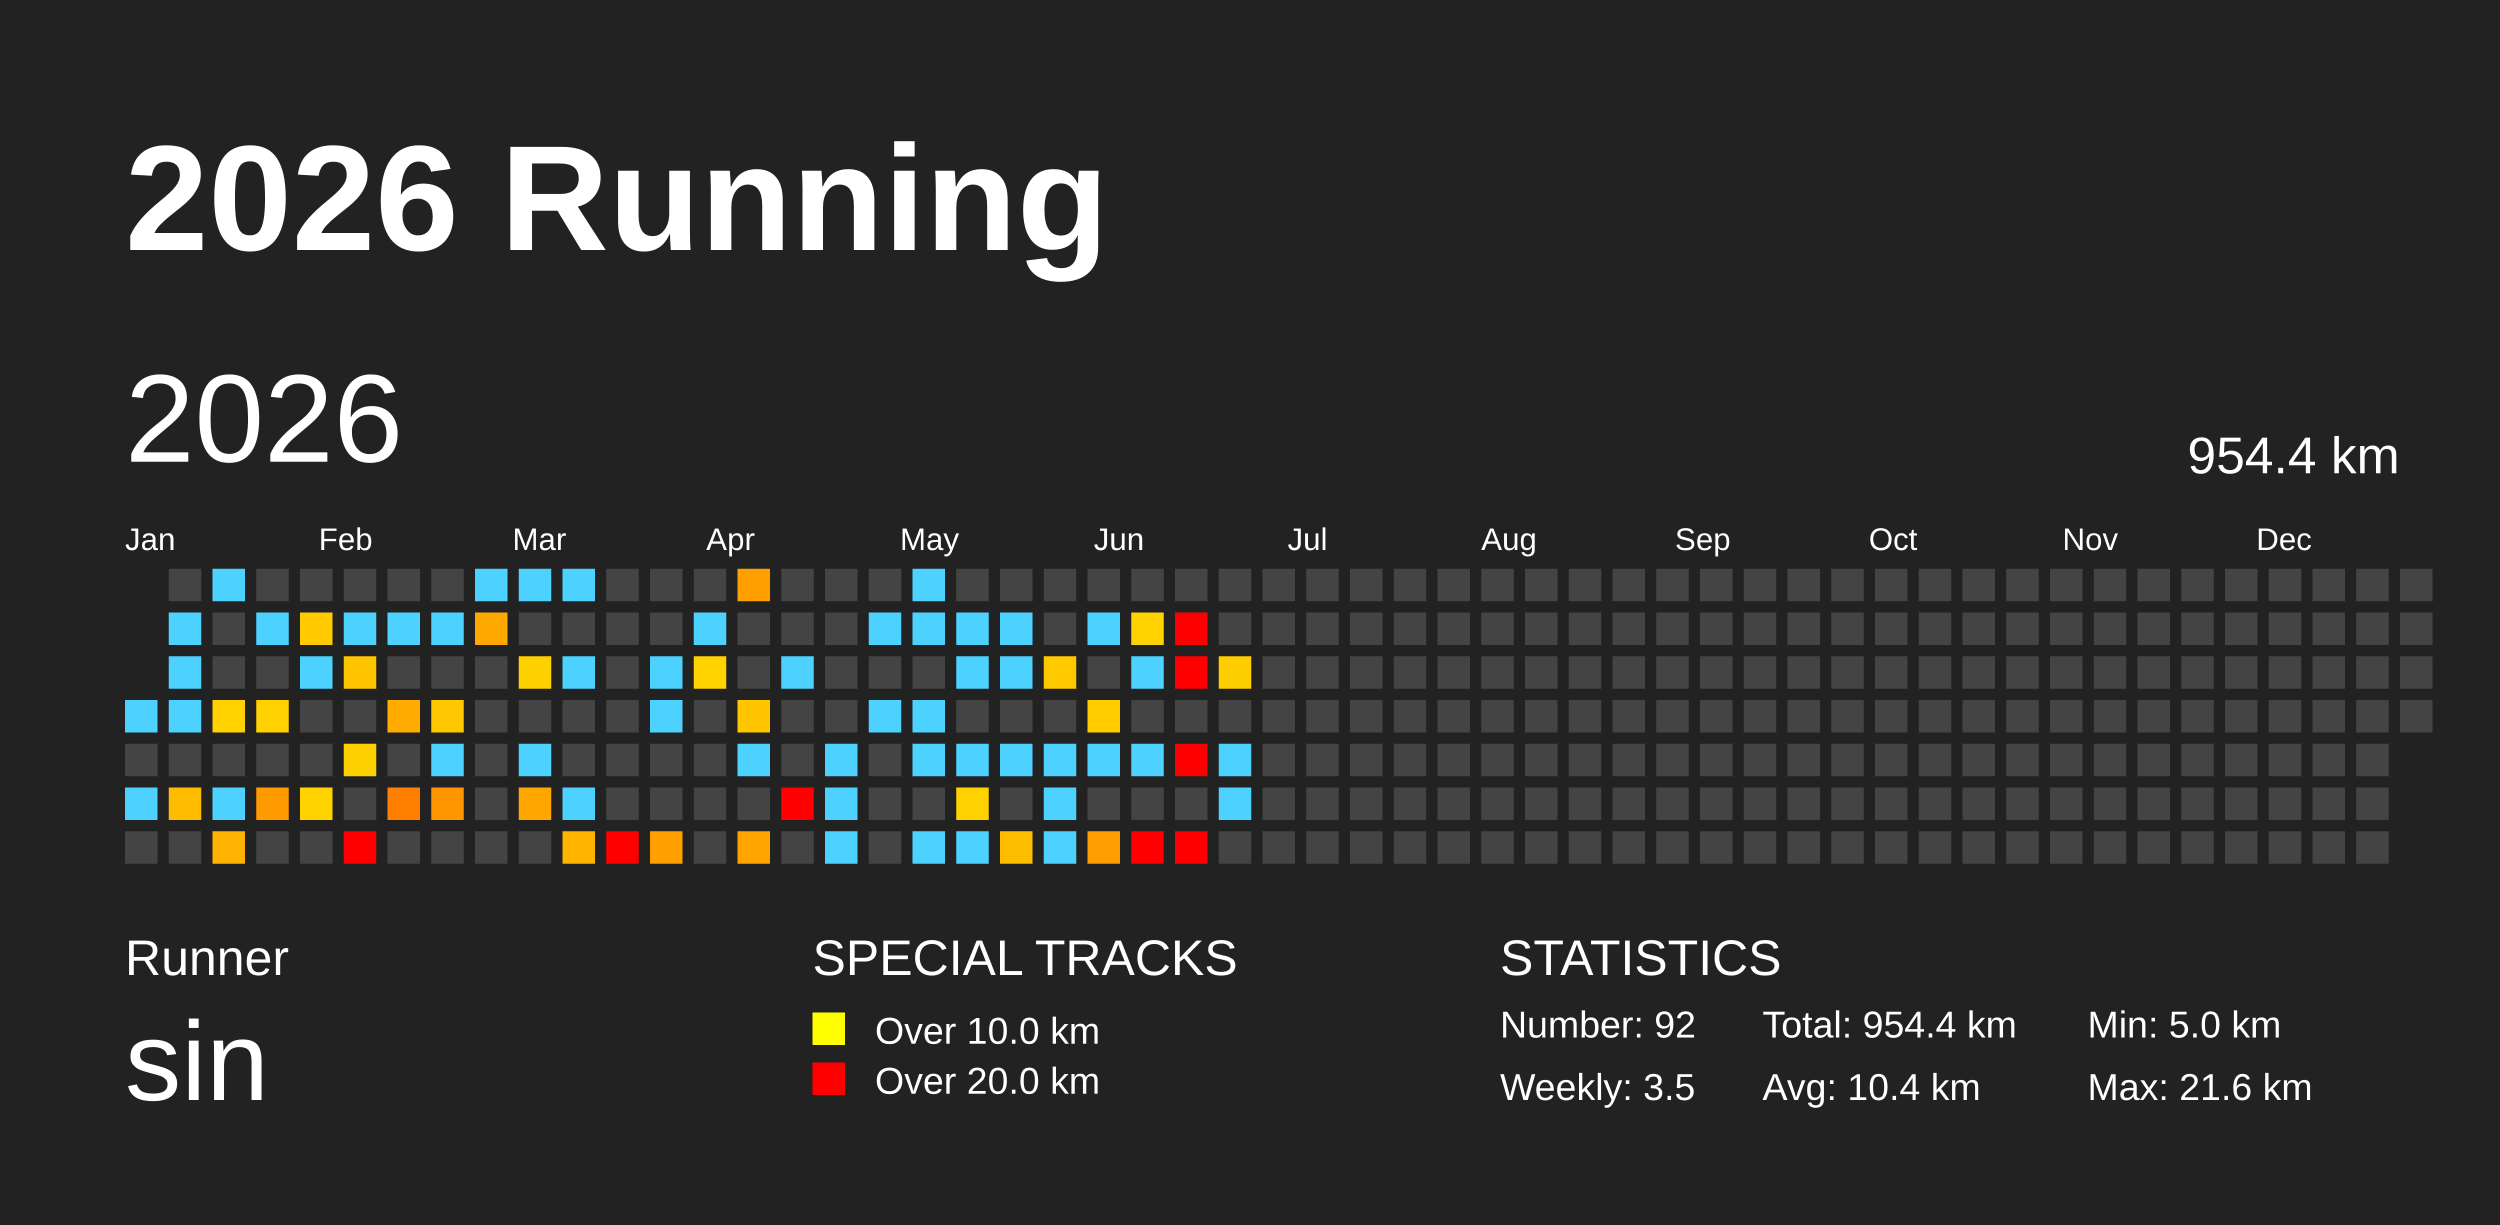
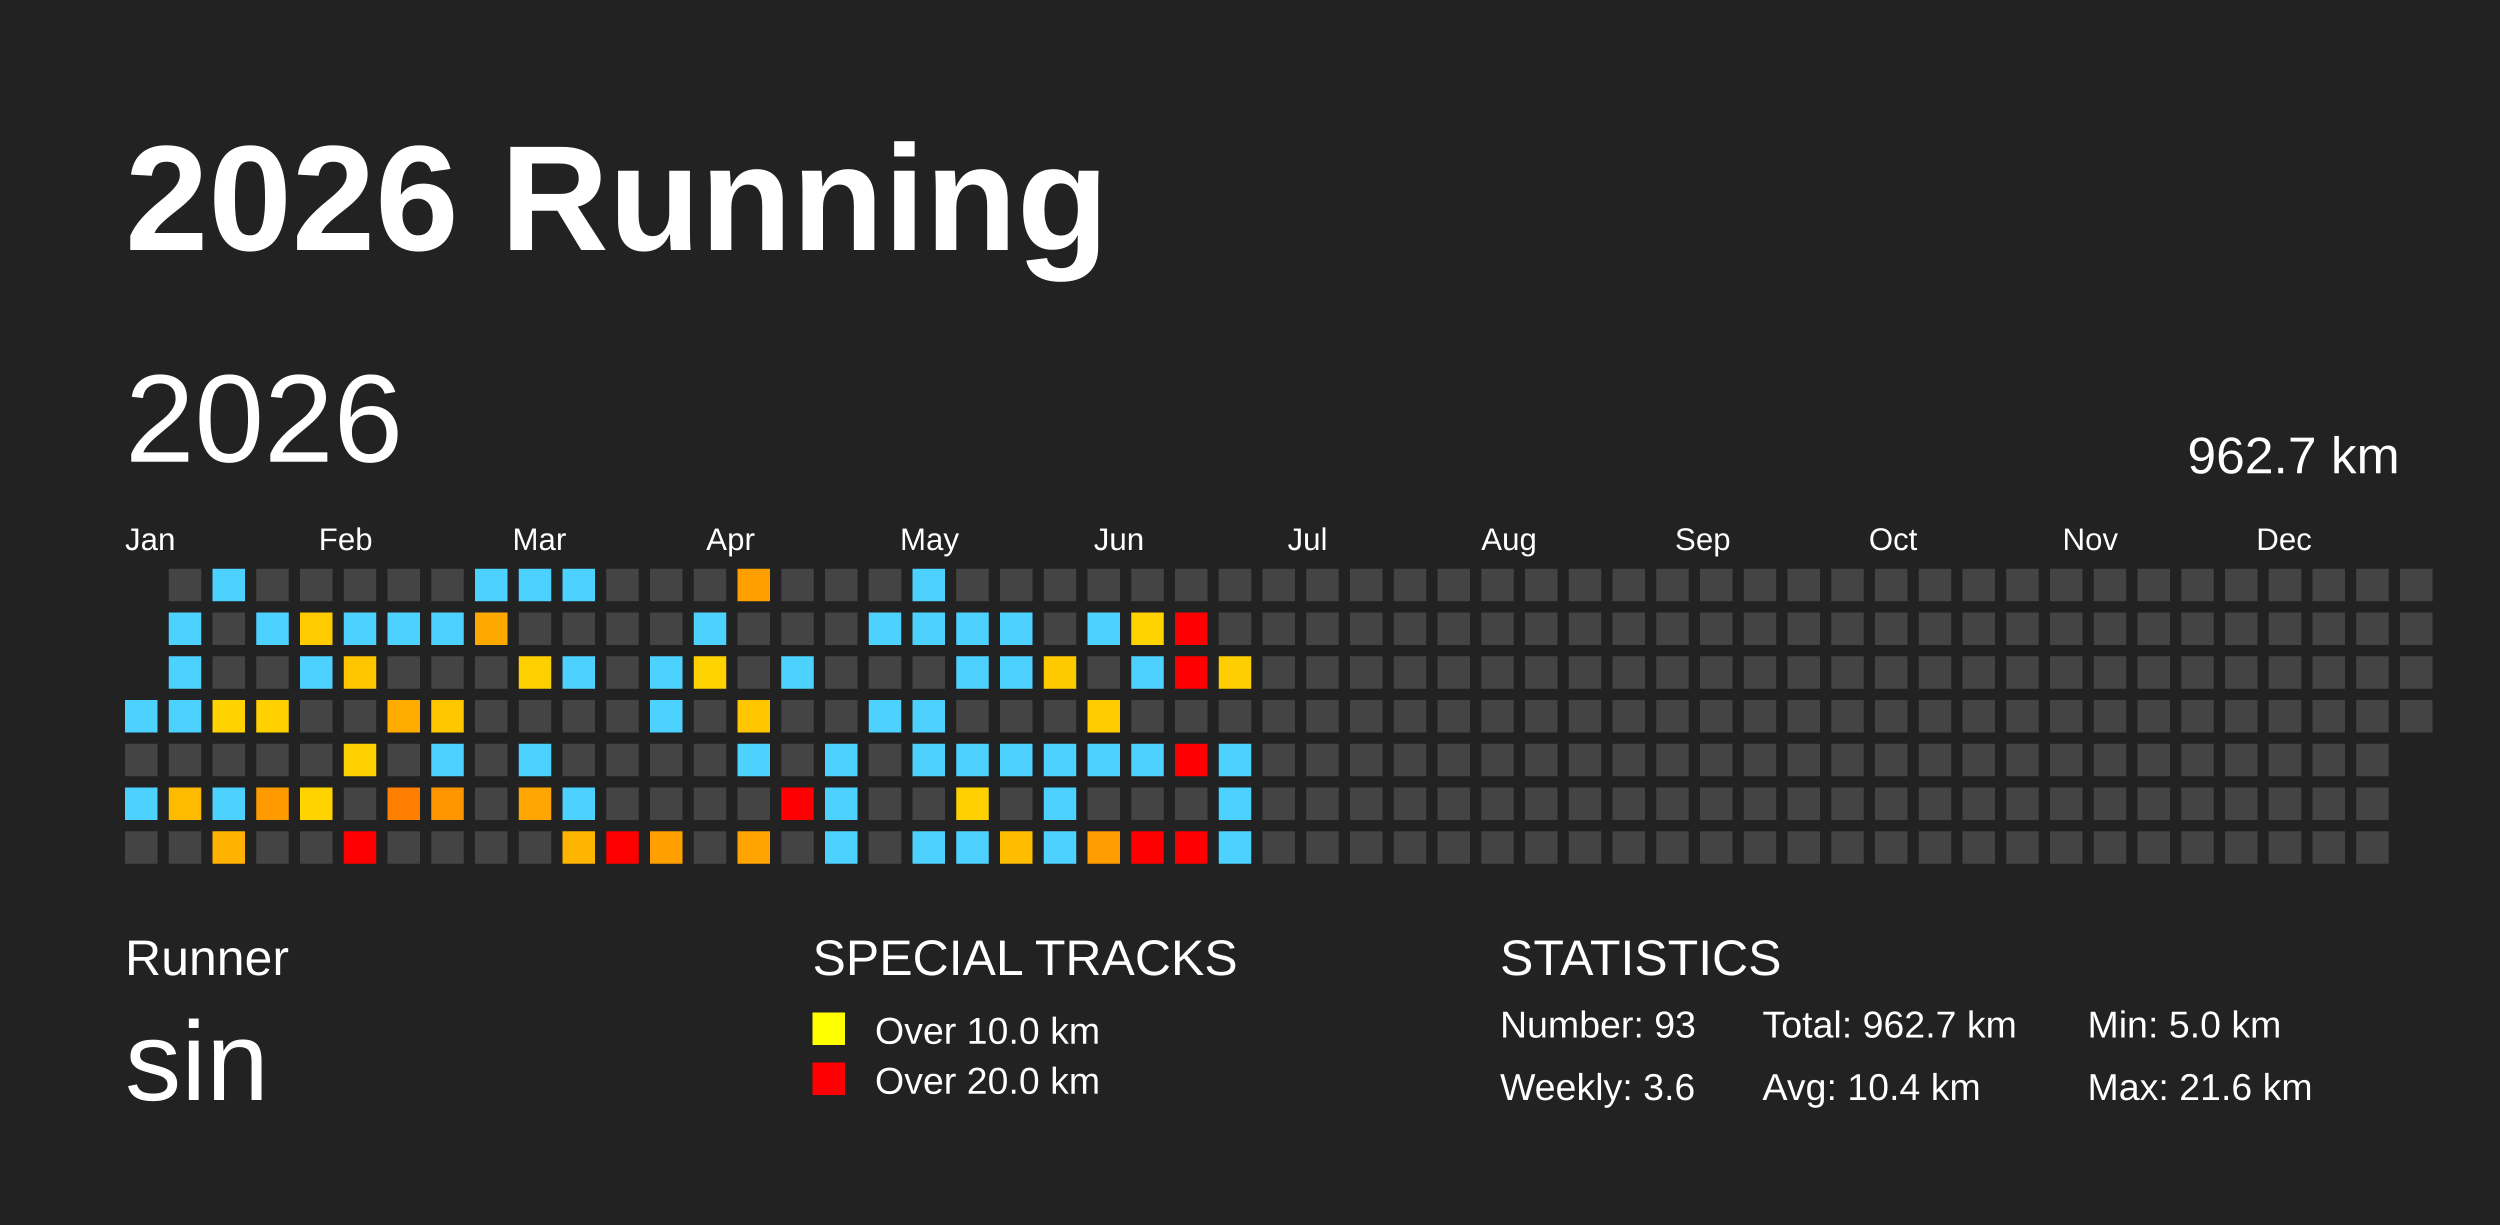
<svg xmlns="http://www.w3.org/2000/svg" baseProfile="full" height="98mm" version="1.1" viewBox="0,0,200,98" width="200mm">
  <defs />
  <rect fill="#222222" height="98" width="200" x="0" y="0" />
  <text fill="#FFFFFF" style="font-size:12px; font-family:Arial; font-weight:bold;" x="10" y="20">2026 Running</text>
  <text fill="#FFFFFF" style="font-size:4px; font-family:Arial" x="10" y="78">Runner</text>
  <text fill="#FFFFFF" style="font-size:9px; font-family:Arial" x="10" y="88">sin</text>
  <text fill="#FFFFFF" style="font-size:4px; font-family:Arial" x="65" y="78">SPECIAL TRACKS</text>
  <rect fill="yellow" height="2.6" width="2.6" x="65" y="81" />
  <text fill="#FFFFFF" style="font-size:3px; font-family:Arial" x="70" y="83.5">Over 10.0 km</text>
  <rect fill="red" height="2.6" width="2.6" x="65" y="85" />
  <text fill="#FFFFFF" style="font-size:3px; font-family:Arial" x="70" y="87.5">Over 20.0 km</text>
  <text fill="#FFFFFF" style="font-size:4px; font-family:Arial" x="120" y="78">STATISTICS</text>
-   <text fill="#FFFFFF" style="font-size:3px; font-family:Arial" x="120" y="83">Number: 92</text>
-   <text fill="#FFFFFF" style="font-size:3px; font-family:Arial" x="120" y="88">Weekly: 3.5</text>
-   <text fill="#FFFFFF" style="font-size:3px; font-family:Arial" x="141" y="83">Total: 954.4 km</text>
+   <text fill="#FFFFFF" style="font-size:3px; font-family:Arial" x="120" y="83">Number: 93</text>
+   <text fill="#FFFFFF" style="font-size:3px; font-family:Arial" x="120" y="88">Weekly: 3.6</text>
+   <text fill="#FFFFFF" style="font-size:3px; font-family:Arial" x="141" y="83">Total: 962.7 km</text>
  <text fill="#FFFFFF" style="font-size:3px; font-family:Arial" x="141" y="88">Avg: 10.4 km</text>
  <text fill="#FFFFFF" style="font-size:3px; font-family:Arial" x="167" y="83">Min: 5.0 km</text>
  <text fill="#FFFFFF" style="font-size:3px; font-family:Arial" x="167" y="88">Max: 21.6 km</text>
  <text dominant-baseline="hanging" fill="#FFFFFF" style="font-size:10.0px; font-family:Arial;" x="10" y="30">2026</text>
-   <text dominant-baseline="hanging" fill="#FFFFFF" style="font-size:4.125px; font-family:Arial;" x="175" y="35">954.4 km</text>
+   <text dominant-baseline="hanging" fill="#FFFFFF" style="font-size:4.125px; font-family:Arial;" x="175" y="35">962.7 km</text>
  <text fill="#FFFFFF" style="font-size:2.5px; font-family:Arial" x="10.0" y="44">Jan</text>
  <text fill="#FFFFFF" style="font-size:2.5px; font-family:Arial" x="25.5" y="44">Feb</text>
  <text fill="#FFFFFF" style="font-size:2.5px; font-family:Arial" x="41.0" y="44">Mar</text>
  <text fill="#FFFFFF" style="font-size:2.5px; font-family:Arial" x="56.5" y="44">Apr</text>
  <text fill="#FFFFFF" style="font-size:2.5px; font-family:Arial" x="72.0" y="44">May</text>
  <text fill="#FFFFFF" style="font-size:2.5px; font-family:Arial" x="87.5" y="44">Jun</text>
  <text fill="#FFFFFF" style="font-size:2.5px; font-family:Arial" x="103.0" y="44">Jul</text>
  <text fill="#FFFFFF" style="font-size:2.5px; font-family:Arial" x="118.5" y="44">Aug</text>
  <text fill="#FFFFFF" style="font-size:2.5px; font-family:Arial" x="134.0" y="44">Sep</text>
  <text fill="#FFFFFF" style="font-size:2.5px; font-family:Arial" x="149.5" y="44">Oct</text>
  <text fill="#FFFFFF" style="font-size:2.5px; font-family:Arial" x="165.0" y="44">Nov</text>
  <text fill="#FFFFFF" style="font-size:2.5px; font-family:Arial" x="180.5" y="44">Dec</text>
  <rect fill="#4dd2ff" height="2.6" width="2.6" x="10.0" y="56.0" />
  <rect fill="#444444" height="2.6" width="2.6" x="10.0" y="59.5" />
  <rect fill="#4dd2ff" height="2.6" width="2.6" x="10.0" y="63.0" />
  <rect fill="#444444" height="2.6" width="2.6" x="10.0" y="66.5" />
  <rect fill="#444444" height="2.6" width="2.6" x="13.5" y="45.5" />
  <rect fill="#4dd2ff" height="2.6" width="2.6" x="13.5" y="49.0" />
  <rect fill="#4dd2ff" height="2.6" width="2.6" x="13.5" y="52.5" />
  <rect fill="#4dd2ff" height="2.6" width="2.6" x="13.5" y="56.0" />
  <rect fill="#444444" height="2.6" width="2.6" x="13.5" y="59.5" />
  <rect fill="#ffbb00" height="2.6" width="2.6" x="13.5" y="63.0" />
  <rect fill="#444444" height="2.6" width="2.6" x="13.5" y="66.5" />
  <rect fill="#4dd2ff" height="2.6" width="2.6" x="17.0" y="45.5" />
  <rect fill="#444444" height="2.6" width="2.6" x="17.0" y="49.0" />
  <rect fill="#444444" height="2.6" width="2.6" x="17.0" y="52.5" />
  <rect fill="#ffd200" height="2.6" width="2.6" x="17.0" y="56.0" />
  <rect fill="#444444" height="2.6" width="2.6" x="17.0" y="59.5" />
  <rect fill="#4dd2ff" height="2.6" width="2.6" x="17.0" y="63.0" />
  <rect fill="#ffb200" height="2.6" width="2.6" x="17.0" y="66.5" />
  <rect fill="#444444" height="2.6" width="2.6" x="20.5" y="45.5" />
  <rect fill="#4dd2ff" height="2.6" width="2.6" x="20.5" y="49.0" />
  <rect fill="#444444" height="2.6" width="2.6" x="20.5" y="52.5" />
  <rect fill="#ffd100" height="2.6" width="2.6" x="20.5" y="56.0" />
  <rect fill="#444444" height="2.6" width="2.6" x="20.5" y="59.5" />
  <rect fill="#ff9b00" height="2.6" width="2.6" x="20.5" y="63.0" />
  <rect fill="#444444" height="2.6" width="2.6" x="20.5" y="66.5" />
  <rect fill="#444444" height="2.6" width="2.6" x="24.0" y="45.5" />
  <rect fill="#ffcb00" height="2.6" width="2.6" x="24.0" y="49.0" />
  <rect fill="#4dd2ff" height="2.6" width="2.6" x="24.0" y="52.5" />
  <rect fill="#444444" height="2.6" width="2.6" x="24.0" y="56.0" />
  <rect fill="#444444" height="2.6" width="2.6" x="24.0" y="59.5" />
  <rect fill="#ffd300" height="2.6" width="2.6" x="24.0" y="63.0" />
  <rect fill="#444444" height="2.6" width="2.6" x="24.0" y="66.5" />
  <rect fill="#444444" height="2.6" width="2.6" x="27.5" y="45.5" />
  <rect fill="#4dd2ff" height="2.6" width="2.6" x="27.5" y="49.0" />
  <rect fill="#ffc600" height="2.6" width="2.6" x="27.5" y="52.5" />
  <rect fill="#444444" height="2.6" width="2.6" x="27.5" y="56.0" />
  <rect fill="#ffd000" height="2.6" width="2.6" x="27.5" y="59.5" />
  <rect fill="#444444" height="2.6" width="2.6" x="27.5" y="63.0" />
  <rect fill="red" height="2.6" width="2.6" x="27.5" y="66.5" />
  <rect fill="#444444" height="2.6" width="2.6" x="31.0" y="45.5" />
  <rect fill="#4dd2ff" height="2.6" width="2.6" x="31.0" y="49.0" />
  <rect fill="#444444" height="2.6" width="2.6" x="31.0" y="52.5" />
  <rect fill="#ffab00" height="2.6" width="2.6" x="31.0" y="56.0" />
  <rect fill="#444444" height="2.6" width="2.6" x="31.0" y="59.5" />
  <rect fill="#ff8000" height="2.6" width="2.6" x="31.0" y="63.0" />
  <rect fill="#444444" height="2.6" width="2.6" x="31.0" y="66.5" />
  <rect fill="#444444" height="2.6" width="2.6" x="34.5" y="45.5" />
  <rect fill="#4dd2ff" height="2.6" width="2.6" x="34.5" y="49.0" />
  <rect fill="#444444" height="2.6" width="2.6" x="34.5" y="52.5" />
  <rect fill="#ffc700" height="2.6" width="2.6" x="34.5" y="56.0" />
  <rect fill="#4dd2ff" height="2.6" width="2.6" x="34.5" y="59.5" />
  <rect fill="#ff9500" height="2.6" width="2.6" x="34.5" y="63.0" />
  <rect fill="#444444" height="2.6" width="2.6" x="34.5" y="66.5" />
  <rect fill="#4dd2ff" height="2.6" width="2.6" x="38.0" y="45.5" />
  <rect fill="#ffa800" height="2.6" width="2.6" x="38.0" y="49.0" />
  <rect fill="#444444" height="2.6" width="2.6" x="38.0" y="52.5" />
  <rect fill="#444444" height="2.6" width="2.6" x="38.0" y="56.0" />
  <rect fill="#444444" height="2.6" width="2.6" x="38.0" y="59.5" />
  <rect fill="#444444" height="2.6" width="2.6" x="38.0" y="63.0" />
  <rect fill="#444444" height="2.6" width="2.6" x="38.0" y="66.5" />
  <rect fill="#4dd2ff" height="2.6" width="2.6" x="41.5" y="45.5" />
  <rect fill="#444444" height="2.6" width="2.6" x="41.5" y="49.0" />
  <rect fill="#ffd000" height="2.6" width="2.6" x="41.5" y="52.5" />
  <rect fill="#444444" height="2.6" width="2.6" x="41.5" y="56.0" />
  <rect fill="#4dd2ff" height="2.6" width="2.6" x="41.5" y="59.5" />
  <rect fill="#ffa600" height="2.6" width="2.6" x="41.5" y="63.0" />
  <rect fill="#444444" height="2.6" width="2.6" x="41.5" y="66.5" />
  <rect fill="#4dd2ff" height="2.6" width="2.6" x="45.0" y="45.5" />
  <rect fill="#444444" height="2.6" width="2.6" x="45.0" y="49.0" />
  <rect fill="#4dd2ff" height="2.6" width="2.6" x="45.0" y="52.5" />
  <rect fill="#444444" height="2.6" width="2.6" x="45.0" y="56.0" />
  <rect fill="#444444" height="2.6" width="2.6" x="45.0" y="59.5" />
  <rect fill="#4dd2ff" height="2.6" width="2.6" x="45.0" y="63.0" />
  <rect fill="#ffb400" height="2.6" width="2.6" x="45.0" y="66.5" />
  <rect fill="#444444" height="2.6" width="2.6" x="48.5" y="45.5" />
  <rect fill="#444444" height="2.6" width="2.6" x="48.5" y="49.0" />
  <rect fill="#444444" height="2.6" width="2.6" x="48.5" y="52.5" />
  <rect fill="#444444" height="2.6" width="2.6" x="48.5" y="56.0" />
  <rect fill="#444444" height="2.6" width="2.6" x="48.5" y="59.5" />
  <rect fill="#444444" height="2.6" width="2.6" x="48.5" y="63.0" />
  <rect fill="red" height="2.6" width="2.6" x="48.5" y="66.5" />
  <rect fill="#444444" height="2.6" width="2.6" x="52.0" y="45.5" />
  <rect fill="#444444" height="2.6" width="2.6" x="52.0" y="49.0" />
  <rect fill="#4dd2ff" height="2.6" width="2.6" x="52.0" y="52.5" />
  <rect fill="#4dd2ff" height="2.6" width="2.6" x="52.0" y="56.0" />
  <rect fill="#444444" height="2.6" width="2.6" x="52.0" y="59.5" />
  <rect fill="#444444" height="2.6" width="2.6" x="52.0" y="63.0" />
  <rect fill="#ff9f00" height="2.6" width="2.6" x="52.0" y="66.5" />
  <rect fill="#444444" height="2.6" width="2.6" x="55.5" y="45.5" />
  <rect fill="#4dd2ff" height="2.6" width="2.6" x="55.5" y="49.0" />
  <rect fill="#ffd300" height="2.6" width="2.6" x="55.5" y="52.5" />
  <rect fill="#444444" height="2.6" width="2.6" x="55.5" y="56.0" />
  <rect fill="#444444" height="2.6" width="2.6" x="55.5" y="59.5" />
  <rect fill="#444444" height="2.6" width="2.6" x="55.5" y="63.0" />
  <rect fill="#444444" height="2.6" width="2.6" x="55.5" y="66.5" />
  <rect fill="#ff9f00" height="2.6" width="2.6" x="59.0" y="45.5" />
  <rect fill="#444444" height="2.6" width="2.6" x="59.0" y="49.0" />
  <rect fill="#444444" height="2.6" width="2.6" x="59.0" y="52.5" />
  <rect fill="#ffc600" height="2.6" width="2.6" x="59.0" y="56.0" />
  <rect fill="#4dd2ff" height="2.6" width="2.6" x="59.0" y="59.5" />
  <rect fill="#444444" height="2.6" width="2.6" x="59.0" y="63.0" />
  <rect fill="#ffa400" height="2.6" width="2.6" x="59.0" y="66.5" />
  <rect fill="#444444" height="2.6" width="2.6" x="62.5" y="45.5" />
  <rect fill="#444444" height="2.6" width="2.6" x="62.5" y="49.0" />
  <rect fill="#4dd2ff" height="2.6" width="2.6" x="62.5" y="52.5" />
  <rect fill="#444444" height="2.6" width="2.6" x="62.5" y="56.0" />
  <rect fill="#444444" height="2.6" width="2.6" x="62.5" y="59.5" />
  <rect fill="red" height="2.6" width="2.6" x="62.5" y="63.0" />
  <rect fill="#444444" height="2.6" width="2.6" x="62.5" y="66.5" />
  <rect fill="#444444" height="2.6" width="2.6" x="66.0" y="45.5" />
  <rect fill="#444444" height="2.6" width="2.6" x="66.0" y="49.0" />
  <rect fill="#444444" height="2.6" width="2.6" x="66.0" y="52.5" />
  <rect fill="#444444" height="2.6" width="2.6" x="66.0" y="56.0" />
  <rect fill="#4dd2ff" height="2.6" width="2.6" x="66.0" y="59.5" />
  <rect fill="#4dd2ff" height="2.6" width="2.6" x="66.0" y="63.0" />
  <rect fill="#4dd2ff" height="2.6" width="2.6" x="66.0" y="66.5" />
  <rect fill="#444444" height="2.6" width="2.6" x="69.5" y="45.5" />
  <rect fill="#4dd2ff" height="2.6" width="2.6" x="69.5" y="49.0" />
  <rect fill="#444444" height="2.6" width="2.6" x="69.5" y="52.5" />
  <rect fill="#4dd2ff" height="2.6" width="2.6" x="69.5" y="56.0" />
  <rect fill="#444444" height="2.6" width="2.6" x="69.5" y="59.5" />
  <rect fill="#444444" height="2.6" width="2.6" x="69.5" y="63.0" />
  <rect fill="#444444" height="2.6" width="2.6" x="69.5" y="66.5" />
  <rect fill="#4dd2ff" height="2.6" width="2.6" x="73.0" y="45.5" />
  <rect fill="#4dd2ff" height="2.6" width="2.6" x="73.0" y="49.0" />
  <rect fill="#444444" height="2.6" width="2.6" x="73.0" y="52.5" />
  <rect fill="#4dd2ff" height="2.6" width="2.6" x="73.0" y="56.0" />
  <rect fill="#4dd2ff" height="2.6" width="2.6" x="73.0" y="59.5" />
  <rect fill="#444444" height="2.6" width="2.6" x="73.0" y="63.0" />
  <rect fill="#4dd2ff" height="2.6" width="2.6" x="73.0" y="66.5" />
  <rect fill="#444444" height="2.6" width="2.6" x="76.5" y="45.5" />
  <rect fill="#4dd2ff" height="2.6" width="2.6" x="76.5" y="49.0" />
  <rect fill="#4dd2ff" height="2.6" width="2.6" x="76.5" y="52.5" />
  <rect fill="#444444" height="2.6" width="2.6" x="76.5" y="56.0" />
  <rect fill="#4dd2ff" height="2.6" width="2.6" x="76.5" y="59.5" />
  <rect fill="#ffd100" height="2.6" width="2.6" x="76.5" y="63.0" />
  <rect fill="#4dd2ff" height="2.6" width="2.6" x="76.5" y="66.5" />
  <rect fill="#444444" height="2.6" width="2.6" x="80.0" y="45.5" />
  <rect fill="#4dd2ff" height="2.6" width="2.6" x="80.0" y="49.0" />
  <rect fill="#4dd2ff" height="2.6" width="2.6" x="80.0" y="52.5" />
  <rect fill="#444444" height="2.6" width="2.6" x="80.0" y="56.0" />
  <rect fill="#4dd2ff" height="2.6" width="2.6" x="80.0" y="59.5" />
  <rect fill="#444444" height="2.6" width="2.6" x="80.0" y="63.0" />
  <rect fill="#ffbd00" height="2.6" width="2.6" x="80.0" y="66.5" />
  <rect fill="#444444" height="2.6" width="2.6" x="83.5" y="45.5" />
  <rect fill="#444444" height="2.6" width="2.6" x="83.5" y="49.0" />
  <rect fill="#ffc900" height="2.6" width="2.6" x="83.5" y="52.5" />
  <rect fill="#444444" height="2.6" width="2.6" x="83.5" y="56.0" />
  <rect fill="#4dd2ff" height="2.6" width="2.6" x="83.5" y="59.5" />
  <rect fill="#4dd2ff" height="2.6" width="2.6" x="83.5" y="63.0" />
  <rect fill="#4dd2ff" height="2.6" width="2.6" x="83.5" y="66.5" />
  <rect fill="#444444" height="2.6" width="2.6" x="87.0" y="45.5" />
  <rect fill="#4dd2ff" height="2.6" width="2.6" x="87.0" y="49.0" />
  <rect fill="#444444" height="2.6" width="2.6" x="87.0" y="52.5" />
  <rect fill="#ffcc00" height="2.6" width="2.6" x="87.0" y="56.0" />
  <rect fill="#4dd2ff" height="2.6" width="2.6" x="87.0" y="59.5" />
  <rect fill="#444444" height="2.6" width="2.6" x="87.0" y="63.0" />
  <rect fill="#ff9c00" height="2.6" width="2.6" x="87.0" y="66.5" />
  <rect fill="#444444" height="2.6" width="2.6" x="90.5" y="45.5" />
  <rect fill="#ffd300" height="2.6" width="2.6" x="90.5" y="49.0" />
  <rect fill="#4dd2ff" height="2.6" width="2.6" x="90.5" y="52.5" />
  <rect fill="#444444" height="2.6" width="2.6" x="90.5" y="56.0" />
  <rect fill="#4dd2ff" height="2.6" width="2.6" x="90.5" y="59.5" />
  <rect fill="#444444" height="2.6" width="2.6" x="90.5" y="63.0" />
  <rect fill="red" height="2.6" width="2.6" x="90.5" y="66.5" />
  <rect fill="#444444" height="2.6" width="2.6" x="94.0" y="45.5" />
  <rect fill="red" height="2.6" width="2.6" x="94.0" y="49.0" />
  <rect fill="red" height="2.6" width="2.6" x="94.0" y="52.5" />
  <rect fill="#444444" height="2.6" width="2.6" x="94.0" y="56.0" />
  <rect fill="red" height="2.6" width="2.6" x="94.0" y="59.5" />
  <rect fill="#444444" height="2.6" width="2.6" x="94.0" y="63.0" />
  <rect fill="red" height="2.6" width="2.6" x="94.0" y="66.5" />
  <rect fill="#444444" height="2.6" width="2.6" x="97.5" y="45.5" />
  <rect fill="#444444" height="2.6" width="2.6" x="97.5" y="49.0" />
  <rect fill="#ffce00" height="2.6" width="2.6" x="97.5" y="52.5" />
  <rect fill="#444444" height="2.6" width="2.6" x="97.5" y="56.0" />
  <rect fill="#4dd2ff" height="2.6" width="2.6" x="97.5" y="59.5" />
  <rect fill="#4dd2ff" height="2.6" width="2.6" x="97.5" y="63.0" />
-   <rect fill="#444444" height="2.6" width="2.6" x="97.5" y="66.5" />
+   <rect fill="#4dd2ff" height="2.6" width="2.6" x="97.5" y="66.5" />
  <rect fill="#444444" height="2.6" width="2.6" x="101.0" y="45.5" />
  <rect fill="#444444" height="2.6" width="2.6" x="101.0" y="49.0" />
  <rect fill="#444444" height="2.6" width="2.6" x="101.0" y="52.5" />
  <rect fill="#444444" height="2.6" width="2.6" x="101.0" y="56.0" />
  <rect fill="#444444" height="2.6" width="2.6" x="101.0" y="59.5" />
  <rect fill="#444444" height="2.6" width="2.6" x="101.0" y="63.0" />
  <rect fill="#444444" height="2.6" width="2.6" x="101.0" y="66.5" />
  <rect fill="#444444" height="2.6" width="2.6" x="104.5" y="45.5" />
  <rect fill="#444444" height="2.6" width="2.6" x="104.5" y="49.0" />
  <rect fill="#444444" height="2.6" width="2.6" x="104.5" y="52.5" />
  <rect fill="#444444" height="2.6" width="2.6" x="104.5" y="56.0" />
  <rect fill="#444444" height="2.6" width="2.6" x="104.5" y="59.5" />
  <rect fill="#444444" height="2.6" width="2.6" x="104.5" y="63.0" />
  <rect fill="#444444" height="2.6" width="2.6" x="104.5" y="66.5" />
  <rect fill="#444444" height="2.6" width="2.6" x="108.0" y="45.5" />
  <rect fill="#444444" height="2.6" width="2.6" x="108.0" y="49.0" />
  <rect fill="#444444" height="2.6" width="2.6" x="108.0" y="52.5" />
  <rect fill="#444444" height="2.6" width="2.6" x="108.0" y="56.0" />
  <rect fill="#444444" height="2.6" width="2.6" x="108.0" y="59.5" />
  <rect fill="#444444" height="2.6" width="2.6" x="108.0" y="63.0" />
  <rect fill="#444444" height="2.6" width="2.6" x="108.0" y="66.5" />
  <rect fill="#444444" height="2.6" width="2.6" x="111.5" y="45.5" />
  <rect fill="#444444" height="2.6" width="2.6" x="111.5" y="49.0" />
  <rect fill="#444444" height="2.6" width="2.6" x="111.5" y="52.5" />
  <rect fill="#444444" height="2.6" width="2.6" x="111.5" y="56.0" />
  <rect fill="#444444" height="2.6" width="2.6" x="111.5" y="59.5" />
  <rect fill="#444444" height="2.6" width="2.6" x="111.5" y="63.0" />
  <rect fill="#444444" height="2.6" width="2.6" x="111.5" y="66.5" />
  <rect fill="#444444" height="2.6" width="2.6" x="115.0" y="45.5" />
  <rect fill="#444444" height="2.6" width="2.6" x="115.0" y="49.0" />
  <rect fill="#444444" height="2.6" width="2.6" x="115.0" y="52.5" />
  <rect fill="#444444" height="2.6" width="2.6" x="115.0" y="56.0" />
  <rect fill="#444444" height="2.6" width="2.6" x="115.0" y="59.5" />
  <rect fill="#444444" height="2.6" width="2.6" x="115.0" y="63.0" />
  <rect fill="#444444" height="2.6" width="2.6" x="115.0" y="66.5" />
  <rect fill="#444444" height="2.6" width="2.6" x="118.5" y="45.5" />
  <rect fill="#444444" height="2.6" width="2.6" x="118.5" y="49.0" />
  <rect fill="#444444" height="2.6" width="2.6" x="118.5" y="52.5" />
  <rect fill="#444444" height="2.6" width="2.6" x="118.5" y="56.0" />
  <rect fill="#444444" height="2.6" width="2.6" x="118.5" y="59.5" />
  <rect fill="#444444" height="2.6" width="2.6" x="118.5" y="63.0" />
  <rect fill="#444444" height="2.6" width="2.6" x="118.5" y="66.5" />
  <rect fill="#444444" height="2.6" width="2.6" x="122.0" y="45.5" />
  <rect fill="#444444" height="2.6" width="2.6" x="122.0" y="49.0" />
  <rect fill="#444444" height="2.6" width="2.6" x="122.0" y="52.5" />
  <rect fill="#444444" height="2.6" width="2.6" x="122.0" y="56.0" />
  <rect fill="#444444" height="2.6" width="2.6" x="122.0" y="59.5" />
  <rect fill="#444444" height="2.6" width="2.6" x="122.0" y="63.0" />
  <rect fill="#444444" height="2.6" width="2.6" x="122.0" y="66.5" />
  <rect fill="#444444" height="2.6" width="2.6" x="125.5" y="45.5" />
  <rect fill="#444444" height="2.6" width="2.6" x="125.5" y="49.0" />
  <rect fill="#444444" height="2.6" width="2.6" x="125.5" y="52.5" />
  <rect fill="#444444" height="2.6" width="2.6" x="125.5" y="56.0" />
  <rect fill="#444444" height="2.6" width="2.6" x="125.5" y="59.5" />
  <rect fill="#444444" height="2.6" width="2.6" x="125.5" y="63.0" />
  <rect fill="#444444" height="2.6" width="2.6" x="125.5" y="66.5" />
  <rect fill="#444444" height="2.6" width="2.6" x="129.0" y="45.5" />
  <rect fill="#444444" height="2.6" width="2.6" x="129.0" y="49.0" />
  <rect fill="#444444" height="2.6" width="2.6" x="129.0" y="52.5" />
  <rect fill="#444444" height="2.6" width="2.6" x="129.0" y="56.0" />
  <rect fill="#444444" height="2.6" width="2.6" x="129.0" y="59.5" />
  <rect fill="#444444" height="2.6" width="2.6" x="129.0" y="63.0" />
  <rect fill="#444444" height="2.6" width="2.6" x="129.0" y="66.5" />
  <rect fill="#444444" height="2.6" width="2.6" x="132.5" y="45.5" />
  <rect fill="#444444" height="2.6" width="2.6" x="132.5" y="49.0" />
  <rect fill="#444444" height="2.6" width="2.6" x="132.5" y="52.5" />
  <rect fill="#444444" height="2.6" width="2.6" x="132.5" y="56.0" />
  <rect fill="#444444" height="2.6" width="2.6" x="132.5" y="59.5" />
  <rect fill="#444444" height="2.6" width="2.6" x="132.5" y="63.0" />
  <rect fill="#444444" height="2.6" width="2.6" x="132.5" y="66.5" />
  <rect fill="#444444" height="2.6" width="2.6" x="136.0" y="45.5" />
  <rect fill="#444444" height="2.6" width="2.6" x="136.0" y="49.0" />
  <rect fill="#444444" height="2.6" width="2.6" x="136.0" y="52.5" />
  <rect fill="#444444" height="2.6" width="2.6" x="136.0" y="56.0" />
  <rect fill="#444444" height="2.6" width="2.6" x="136.0" y="59.5" />
  <rect fill="#444444" height="2.6" width="2.6" x="136.0" y="63.0" />
  <rect fill="#444444" height="2.6" width="2.6" x="136.0" y="66.5" />
  <rect fill="#444444" height="2.6" width="2.6" x="139.5" y="45.5" />
  <rect fill="#444444" height="2.6" width="2.6" x="139.5" y="49.0" />
  <rect fill="#444444" height="2.6" width="2.6" x="139.5" y="52.5" />
  <rect fill="#444444" height="2.6" width="2.6" x="139.5" y="56.0" />
  <rect fill="#444444" height="2.6" width="2.6" x="139.5" y="59.5" />
  <rect fill="#444444" height="2.6" width="2.6" x="139.5" y="63.0" />
  <rect fill="#444444" height="2.6" width="2.6" x="139.5" y="66.5" />
  <rect fill="#444444" height="2.6" width="2.6" x="143.0" y="45.5" />
  <rect fill="#444444" height="2.6" width="2.6" x="143.0" y="49.0" />
  <rect fill="#444444" height="2.6" width="2.6" x="143.0" y="52.5" />
  <rect fill="#444444" height="2.6" width="2.6" x="143.0" y="56.0" />
  <rect fill="#444444" height="2.6" width="2.6" x="143.0" y="59.5" />
  <rect fill="#444444" height="2.6" width="2.6" x="143.0" y="63.0" />
  <rect fill="#444444" height="2.6" width="2.6" x="143.0" y="66.5" />
  <rect fill="#444444" height="2.6" width="2.6" x="146.5" y="45.5" />
  <rect fill="#444444" height="2.6" width="2.6" x="146.5" y="49.0" />
  <rect fill="#444444" height="2.6" width="2.6" x="146.5" y="52.5" />
  <rect fill="#444444" height="2.6" width="2.6" x="146.5" y="56.0" />
  <rect fill="#444444" height="2.6" width="2.6" x="146.5" y="59.5" />
  <rect fill="#444444" height="2.6" width="2.6" x="146.5" y="63.0" />
  <rect fill="#444444" height="2.6" width="2.6" x="146.5" y="66.5" />
  <rect fill="#444444" height="2.6" width="2.6" x="150.0" y="45.5" />
  <rect fill="#444444" height="2.6" width="2.6" x="150.0" y="49.0" />
  <rect fill="#444444" height="2.6" width="2.6" x="150.0" y="52.5" />
  <rect fill="#444444" height="2.6" width="2.6" x="150.0" y="56.0" />
  <rect fill="#444444" height="2.6" width="2.6" x="150.0" y="59.5" />
  <rect fill="#444444" height="2.6" width="2.6" x="150.0" y="63.0" />
  <rect fill="#444444" height="2.6" width="2.6" x="150.0" y="66.5" />
  <rect fill="#444444" height="2.6" width="2.6" x="153.5" y="45.5" />
  <rect fill="#444444" height="2.6" width="2.6" x="153.5" y="49.0" />
  <rect fill="#444444" height="2.6" width="2.6" x="153.5" y="52.5" />
  <rect fill="#444444" height="2.6" width="2.6" x="153.5" y="56.0" />
  <rect fill="#444444" height="2.6" width="2.6" x="153.5" y="59.5" />
  <rect fill="#444444" height="2.6" width="2.6" x="153.5" y="63.0" />
  <rect fill="#444444" height="2.6" width="2.6" x="153.5" y="66.5" />
  <rect fill="#444444" height="2.6" width="2.6" x="157.0" y="45.5" />
  <rect fill="#444444" height="2.6" width="2.6" x="157.0" y="49.0" />
  <rect fill="#444444" height="2.6" width="2.6" x="157.0" y="52.5" />
  <rect fill="#444444" height="2.6" width="2.6" x="157.0" y="56.0" />
  <rect fill="#444444" height="2.6" width="2.6" x="157.0" y="59.5" />
  <rect fill="#444444" height="2.6" width="2.6" x="157.0" y="63.0" />
  <rect fill="#444444" height="2.6" width="2.6" x="157.0" y="66.5" />
  <rect fill="#444444" height="2.6" width="2.6" x="160.5" y="45.5" />
  <rect fill="#444444" height="2.6" width="2.6" x="160.5" y="49.0" />
  <rect fill="#444444" height="2.6" width="2.6" x="160.5" y="52.5" />
  <rect fill="#444444" height="2.6" width="2.6" x="160.5" y="56.0" />
  <rect fill="#444444" height="2.6" width="2.6" x="160.5" y="59.5" />
  <rect fill="#444444" height="2.6" width="2.6" x="160.5" y="63.0" />
  <rect fill="#444444" height="2.6" width="2.6" x="160.5" y="66.5" />
  <rect fill="#444444" height="2.6" width="2.6" x="164.0" y="45.5" />
  <rect fill="#444444" height="2.6" width="2.6" x="164.0" y="49.0" />
  <rect fill="#444444" height="2.6" width="2.6" x="164.0" y="52.5" />
  <rect fill="#444444" height="2.6" width="2.6" x="164.0" y="56.0" />
  <rect fill="#444444" height="2.6" width="2.6" x="164.0" y="59.5" />
  <rect fill="#444444" height="2.6" width="2.6" x="164.0" y="63.0" />
  <rect fill="#444444" height="2.6" width="2.6" x="164.0" y="66.5" />
  <rect fill="#444444" height="2.6" width="2.6" x="167.5" y="45.5" />
  <rect fill="#444444" height="2.6" width="2.6" x="167.5" y="49.0" />
  <rect fill="#444444" height="2.6" width="2.6" x="167.5" y="52.5" />
  <rect fill="#444444" height="2.6" width="2.6" x="167.5" y="56.0" />
  <rect fill="#444444" height="2.6" width="2.6" x="167.5" y="59.5" />
  <rect fill="#444444" height="2.6" width="2.6" x="167.5" y="63.0" />
  <rect fill="#444444" height="2.6" width="2.6" x="167.5" y="66.5" />
  <rect fill="#444444" height="2.6" width="2.6" x="171.0" y="45.5" />
  <rect fill="#444444" height="2.6" width="2.6" x="171.0" y="49.0" />
  <rect fill="#444444" height="2.6" width="2.6" x="171.0" y="52.5" />
  <rect fill="#444444" height="2.6" width="2.6" x="171.0" y="56.0" />
  <rect fill="#444444" height="2.6" width="2.6" x="171.0" y="59.5" />
  <rect fill="#444444" height="2.6" width="2.6" x="171.0" y="63.0" />
  <rect fill="#444444" height="2.6" width="2.6" x="171.0" y="66.5" />
  <rect fill="#444444" height="2.6" width="2.6" x="174.5" y="45.5" />
  <rect fill="#444444" height="2.6" width="2.6" x="174.5" y="49.0" />
  <rect fill="#444444" height="2.6" width="2.6" x="174.5" y="52.5" />
  <rect fill="#444444" height="2.6" width="2.6" x="174.5" y="56.0" />
  <rect fill="#444444" height="2.6" width="2.6" x="174.5" y="59.5" />
  <rect fill="#444444" height="2.6" width="2.6" x="174.5" y="63.0" />
  <rect fill="#444444" height="2.6" width="2.6" x="174.5" y="66.5" />
  <rect fill="#444444" height="2.6" width="2.6" x="178.0" y="45.5" />
  <rect fill="#444444" height="2.6" width="2.6" x="178.0" y="49.0" />
  <rect fill="#444444" height="2.6" width="2.6" x="178.0" y="52.5" />
  <rect fill="#444444" height="2.6" width="2.6" x="178.0" y="56.0" />
  <rect fill="#444444" height="2.6" width="2.6" x="178.0" y="59.5" />
  <rect fill="#444444" height="2.6" width="2.6" x="178.0" y="63.0" />
  <rect fill="#444444" height="2.6" width="2.6" x="178.0" y="66.5" />
  <rect fill="#444444" height="2.6" width="2.6" x="181.5" y="45.5" />
  <rect fill="#444444" height="2.6" width="2.6" x="181.5" y="49.0" />
  <rect fill="#444444" height="2.6" width="2.6" x="181.5" y="52.5" />
  <rect fill="#444444" height="2.6" width="2.6" x="181.5" y="56.0" />
  <rect fill="#444444" height="2.6" width="2.6" x="181.5" y="59.5" />
  <rect fill="#444444" height="2.6" width="2.6" x="181.5" y="63.0" />
  <rect fill="#444444" height="2.6" width="2.6" x="181.5" y="66.5" />
  <rect fill="#444444" height="2.6" width="2.6" x="185.0" y="45.5" />
  <rect fill="#444444" height="2.6" width="2.6" x="185.0" y="49.0" />
  <rect fill="#444444" height="2.6" width="2.6" x="185.0" y="52.5" />
  <rect fill="#444444" height="2.6" width="2.6" x="185.0" y="56.0" />
  <rect fill="#444444" height="2.6" width="2.6" x="185.0" y="59.5" />
  <rect fill="#444444" height="2.6" width="2.6" x="185.0" y="63.0" />
  <rect fill="#444444" height="2.6" width="2.6" x="185.0" y="66.5" />
  <rect fill="#444444" height="2.6" width="2.6" x="188.5" y="45.5" />
  <rect fill="#444444" height="2.6" width="2.6" x="188.5" y="49.0" />
  <rect fill="#444444" height="2.6" width="2.6" x="188.5" y="52.5" />
  <rect fill="#444444" height="2.6" width="2.6" x="188.5" y="56.0" />
  <rect fill="#444444" height="2.6" width="2.6" x="188.5" y="59.5" />
  <rect fill="#444444" height="2.6" width="2.6" x="188.5" y="63.0" />
  <rect fill="#444444" height="2.6" width="2.6" x="188.5" y="66.5" />
  <rect fill="#444444" height="2.6" width="2.6" x="192.0" y="45.5" />
  <rect fill="#444444" height="2.6" width="2.6" x="192.0" y="49.0" />
  <rect fill="#444444" height="2.6" width="2.6" x="192.0" y="52.5" />
  <rect fill="#444444" height="2.6" width="2.6" x="192.0" y="56.0" />
</svg>
